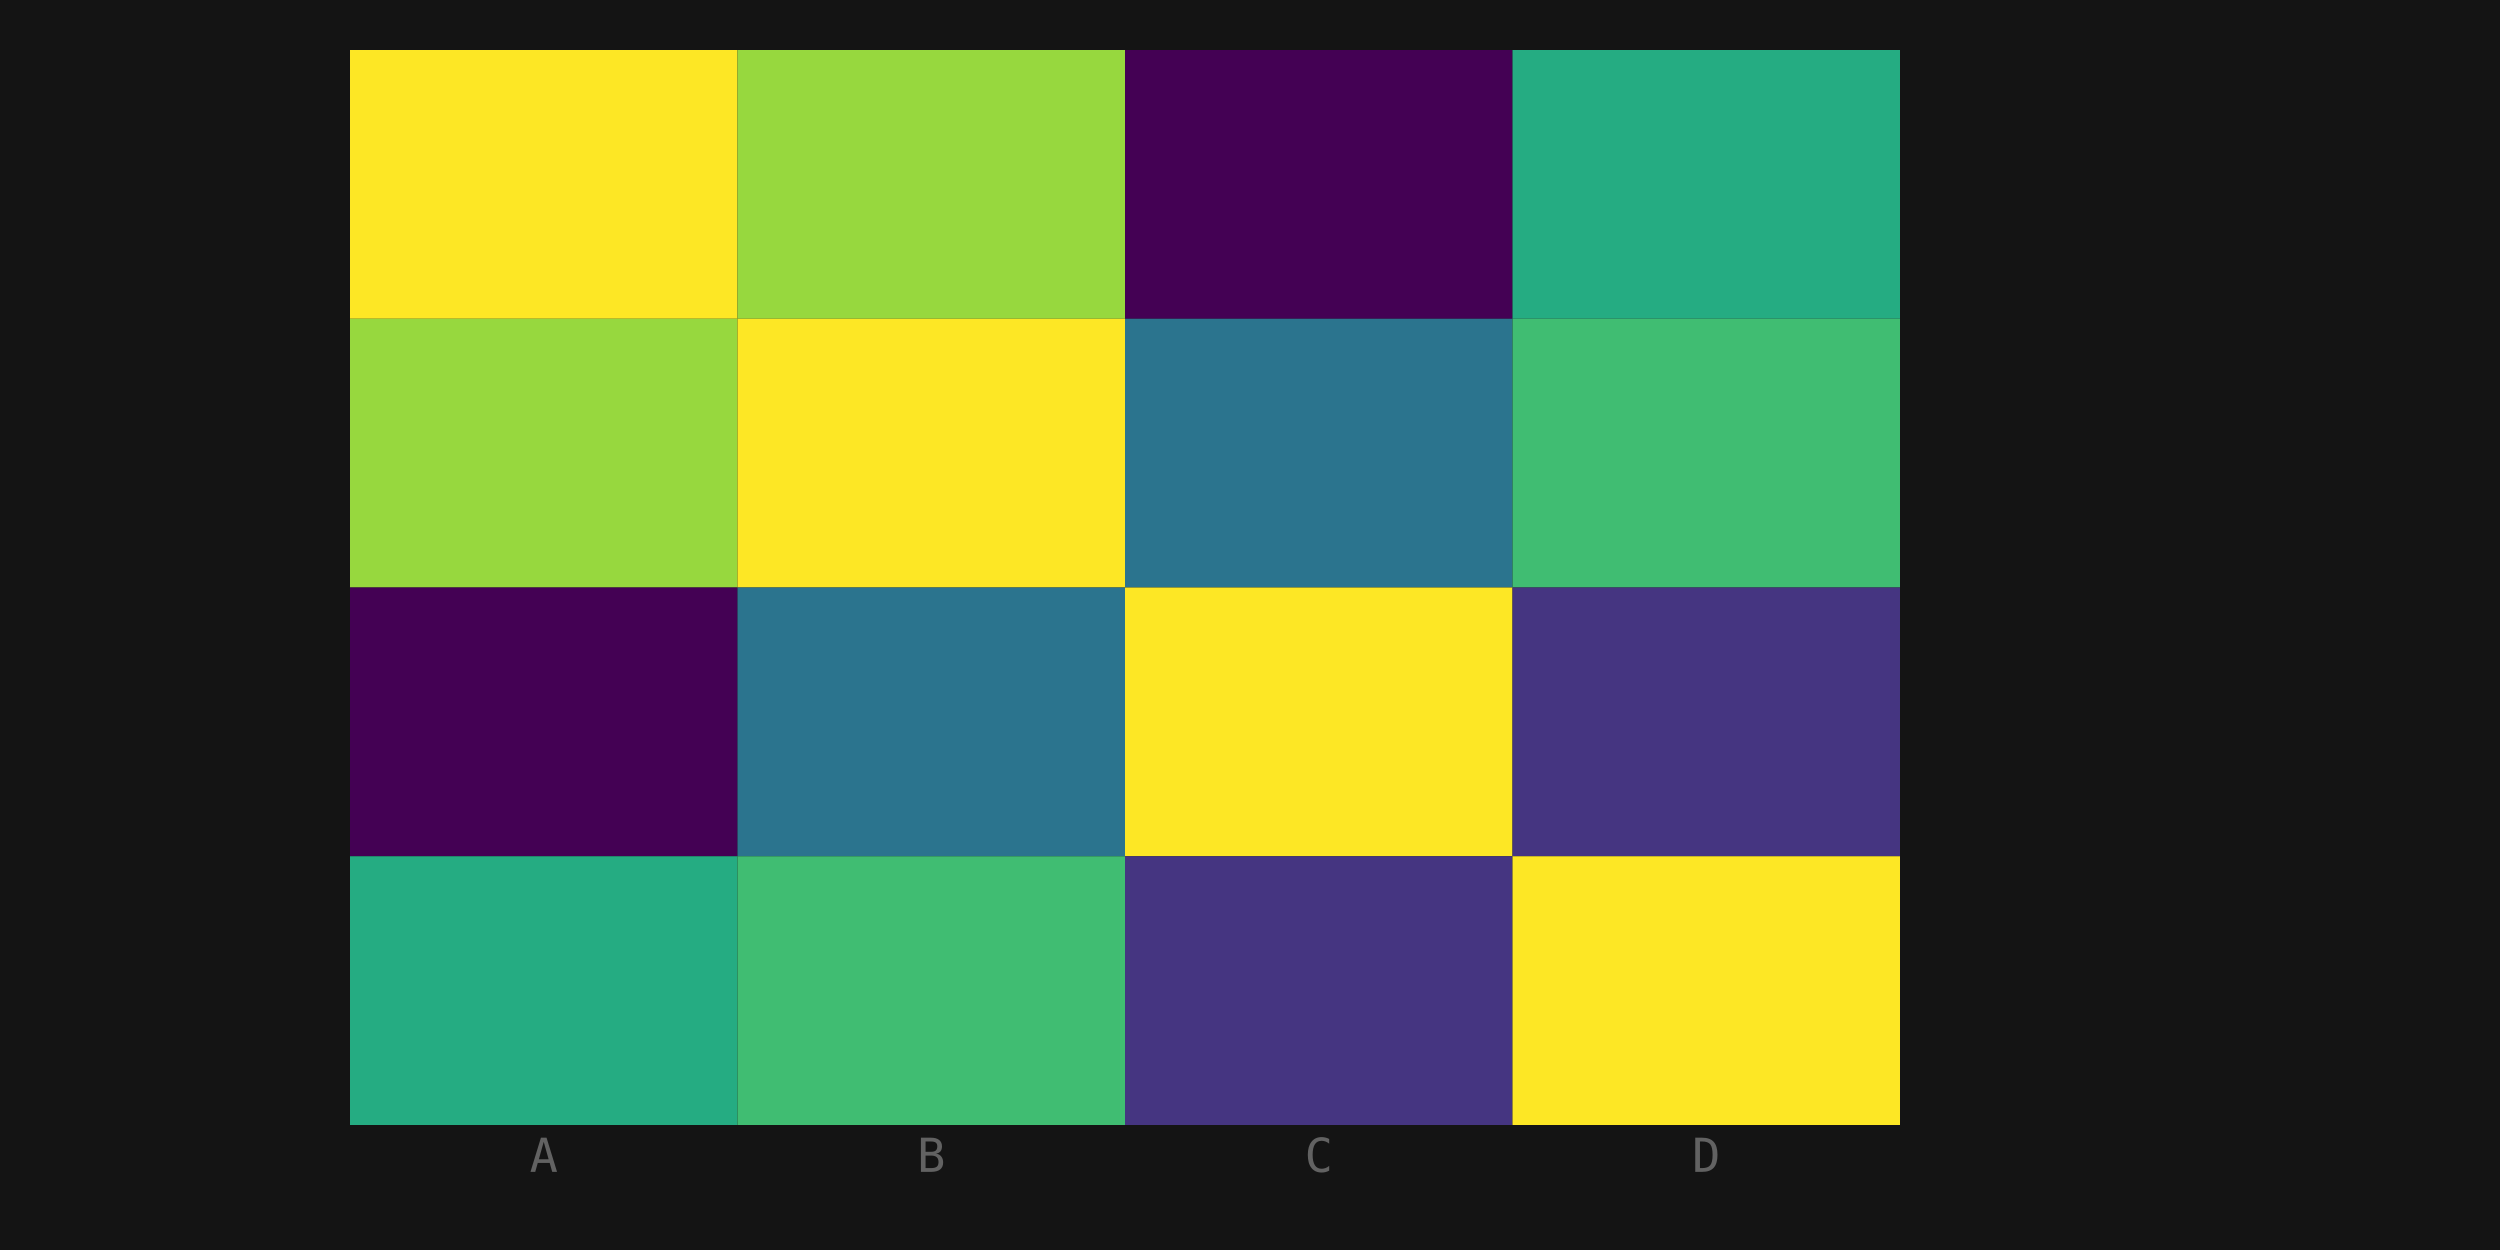
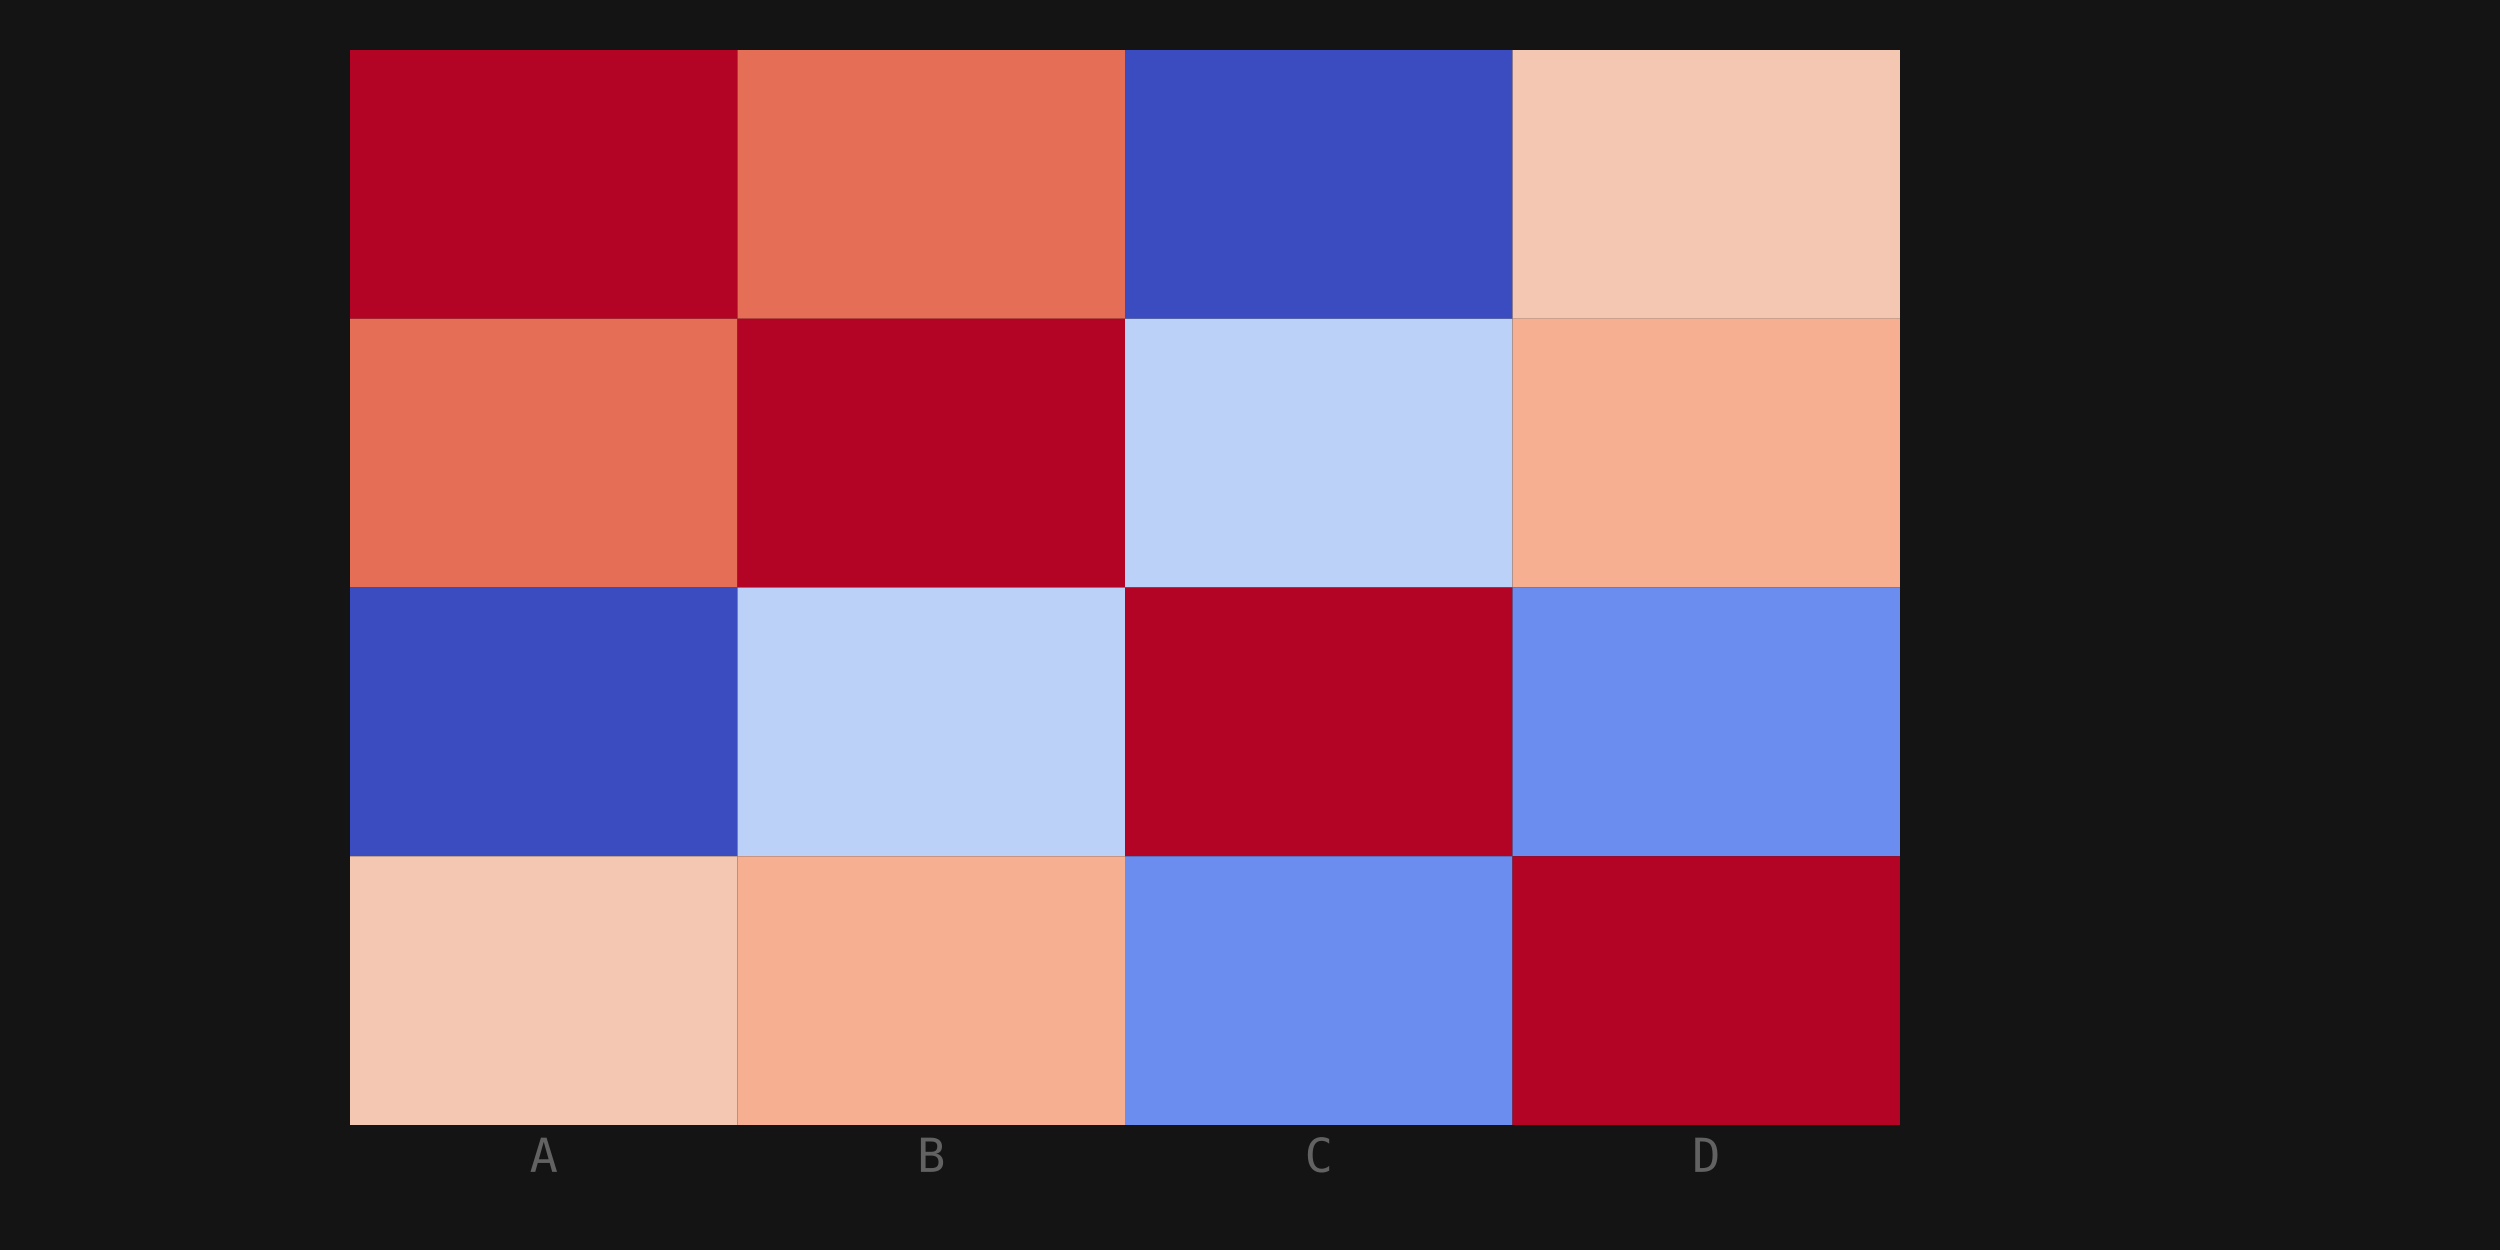
<svg xmlns="http://www.w3.org/2000/svg" viewBox="0 0 640 320" width="640" height="320">
  <rect width="100%" height="100%" fill="#141414" />
  <text x="139.2" y="300" text-anchor="middle" font-size="12" font-family="monospace" fill="#626262">A</text>
  <text x="238.4" y="300" text-anchor="middle" font-size="12" font-family="monospace" fill="#626262">B</text>
  <text x="337.6" y="300" text-anchor="middle" font-size="12" font-family="monospace" fill="#626262">C</text>
  <text x="436.8" y="300" text-anchor="middle" font-size="12" font-family="monospace" fill="#626262">D</text>
-   <rect x="89.6" y="12.8" width="99.2" height="68.8" fill="#fde725" />
-   <rect x="188.8" y="12.8" width="99.2" height="68.8" fill="#97d83e" />
-   <rect x="288" y="12.8" width="99.2" height="68.8" fill="#440154" />
-   <rect x="387.2" y="12.8" width="99.2" height="68.8" fill="#25ac82" />
-   <rect x="89.6" y="81.6" width="99.2" height="68.8" fill="#97d83e" />
-   <rect x="188.8" y="81.6" width="99.2" height="68.8" fill="#fde725" />
-   <rect x="288" y="81.6" width="99.2" height="68.8" fill="#2b748e" />
-   <rect x="387.2" y="81.6" width="99.2" height="68.8" fill="#40bd72" />
-   <rect x="89.6" y="150.4" width="99.2" height="68.8" fill="#440154" />
-   <rect x="188.8" y="150.4" width="99.2" height="68.8" fill="#2b748e" />
-   <rect x="288" y="150.4" width="99.2" height="68.8" fill="#fde725" />
-   <rect x="387.2" y="150.4" width="99.2" height="68.8" fill="#453581" />
-   <rect x="89.6" y="219.2" width="99.2" height="68.8" fill="#25ac82" />
-   <rect x="188.8" y="219.2" width="99.2" height="68.8" fill="#40bd72" />
-   <rect x="288" y="219.2" width="99.2" height="68.8" fill="#453581" />
-   <rect x="387.2" y="219.2" width="99.2" height="68.8" fill="#fde725" />
+   <rect x="89.6" y="12.8" width="99.2" height="68.8" fill="#b40426" />
+   <rect x="188.8" y="12.8" width="99.2" height="68.8" fill="#e46e56" />
+   <rect x="288" y="12.8" width="99.2" height="68.8" fill="#3b4cc0" />
+   <rect x="387.2" y="12.8" width="99.2" height="68.8" fill="#f3c7b1" />
+   <rect x="89.6" y="81.6" width="99.2" height="68.8" fill="#e46e56" />
+   <rect x="188.8" y="81.6" width="99.2" height="68.8" fill="#b40426" />
+   <rect x="288" y="81.6" width="99.2" height="68.8" fill="#bbd1f8" />
+   <rect x="387.2" y="81.6" width="99.2" height="68.8" fill="#f7af92" />
+   <rect x="89.6" y="150.4" width="99.2" height="68.8" fill="#3b4cc0" />
+   <rect x="188.8" y="150.4" width="99.2" height="68.8" fill="#bbd1f8" />
+   <rect x="288" y="150.4" width="99.2" height="68.8" fill="#b40426" />
+   <rect x="387.2" y="150.4" width="99.2" height="68.8" fill="#6b8df0" />
+   <rect x="89.6" y="219.2" width="99.2" height="68.8" fill="#f3c7b1" />
+   <rect x="188.8" y="219.2" width="99.2" height="68.8" fill="#f7af92" />
+   <rect x="288" y="219.2" width="99.2" height="68.8" fill="#6b8df0" />
+   <rect x="387.2" y="219.2" width="99.2" height="68.8" fill="#b40426" />
</svg>
